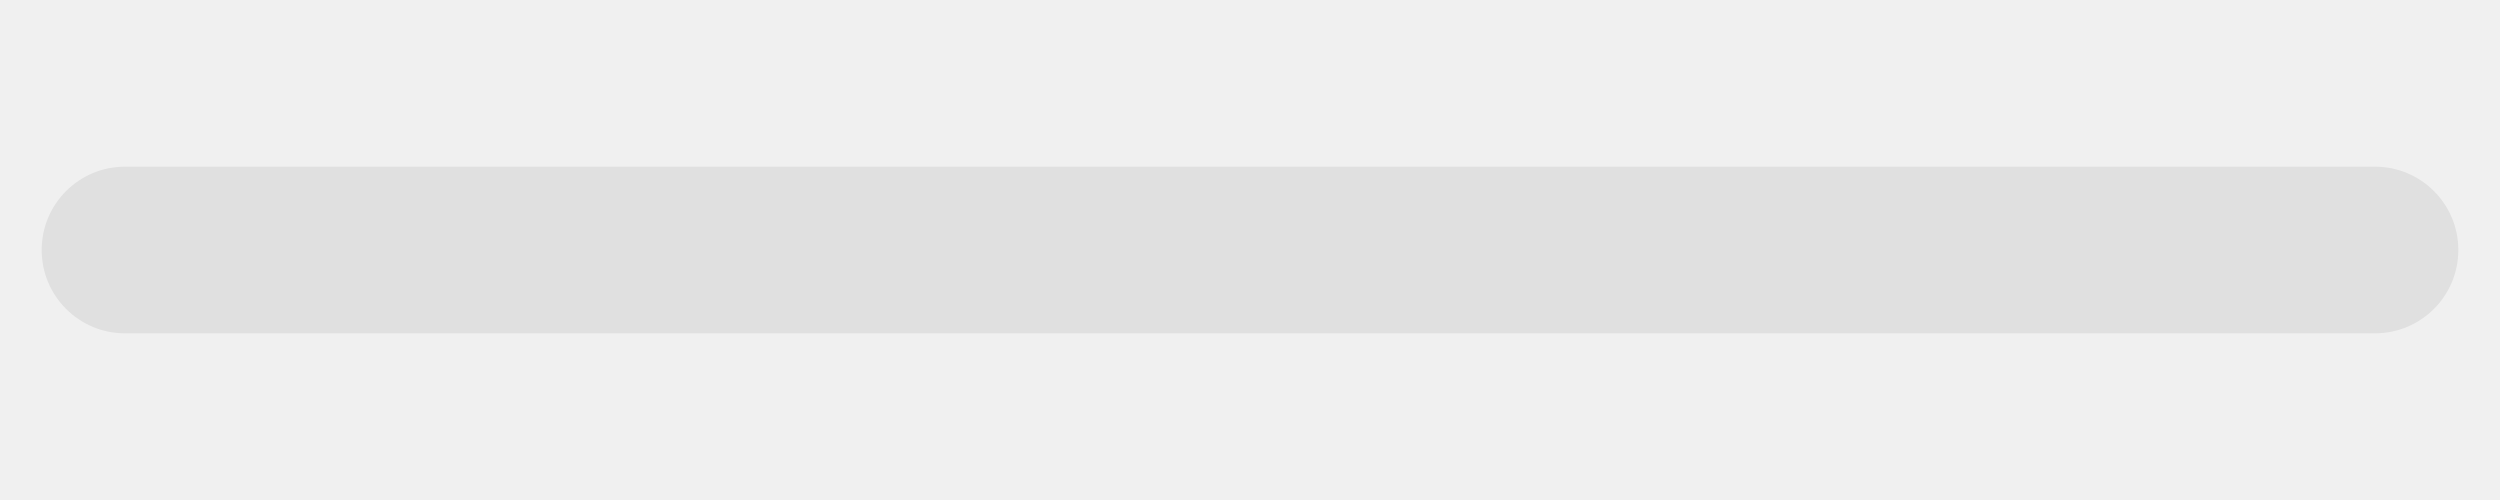
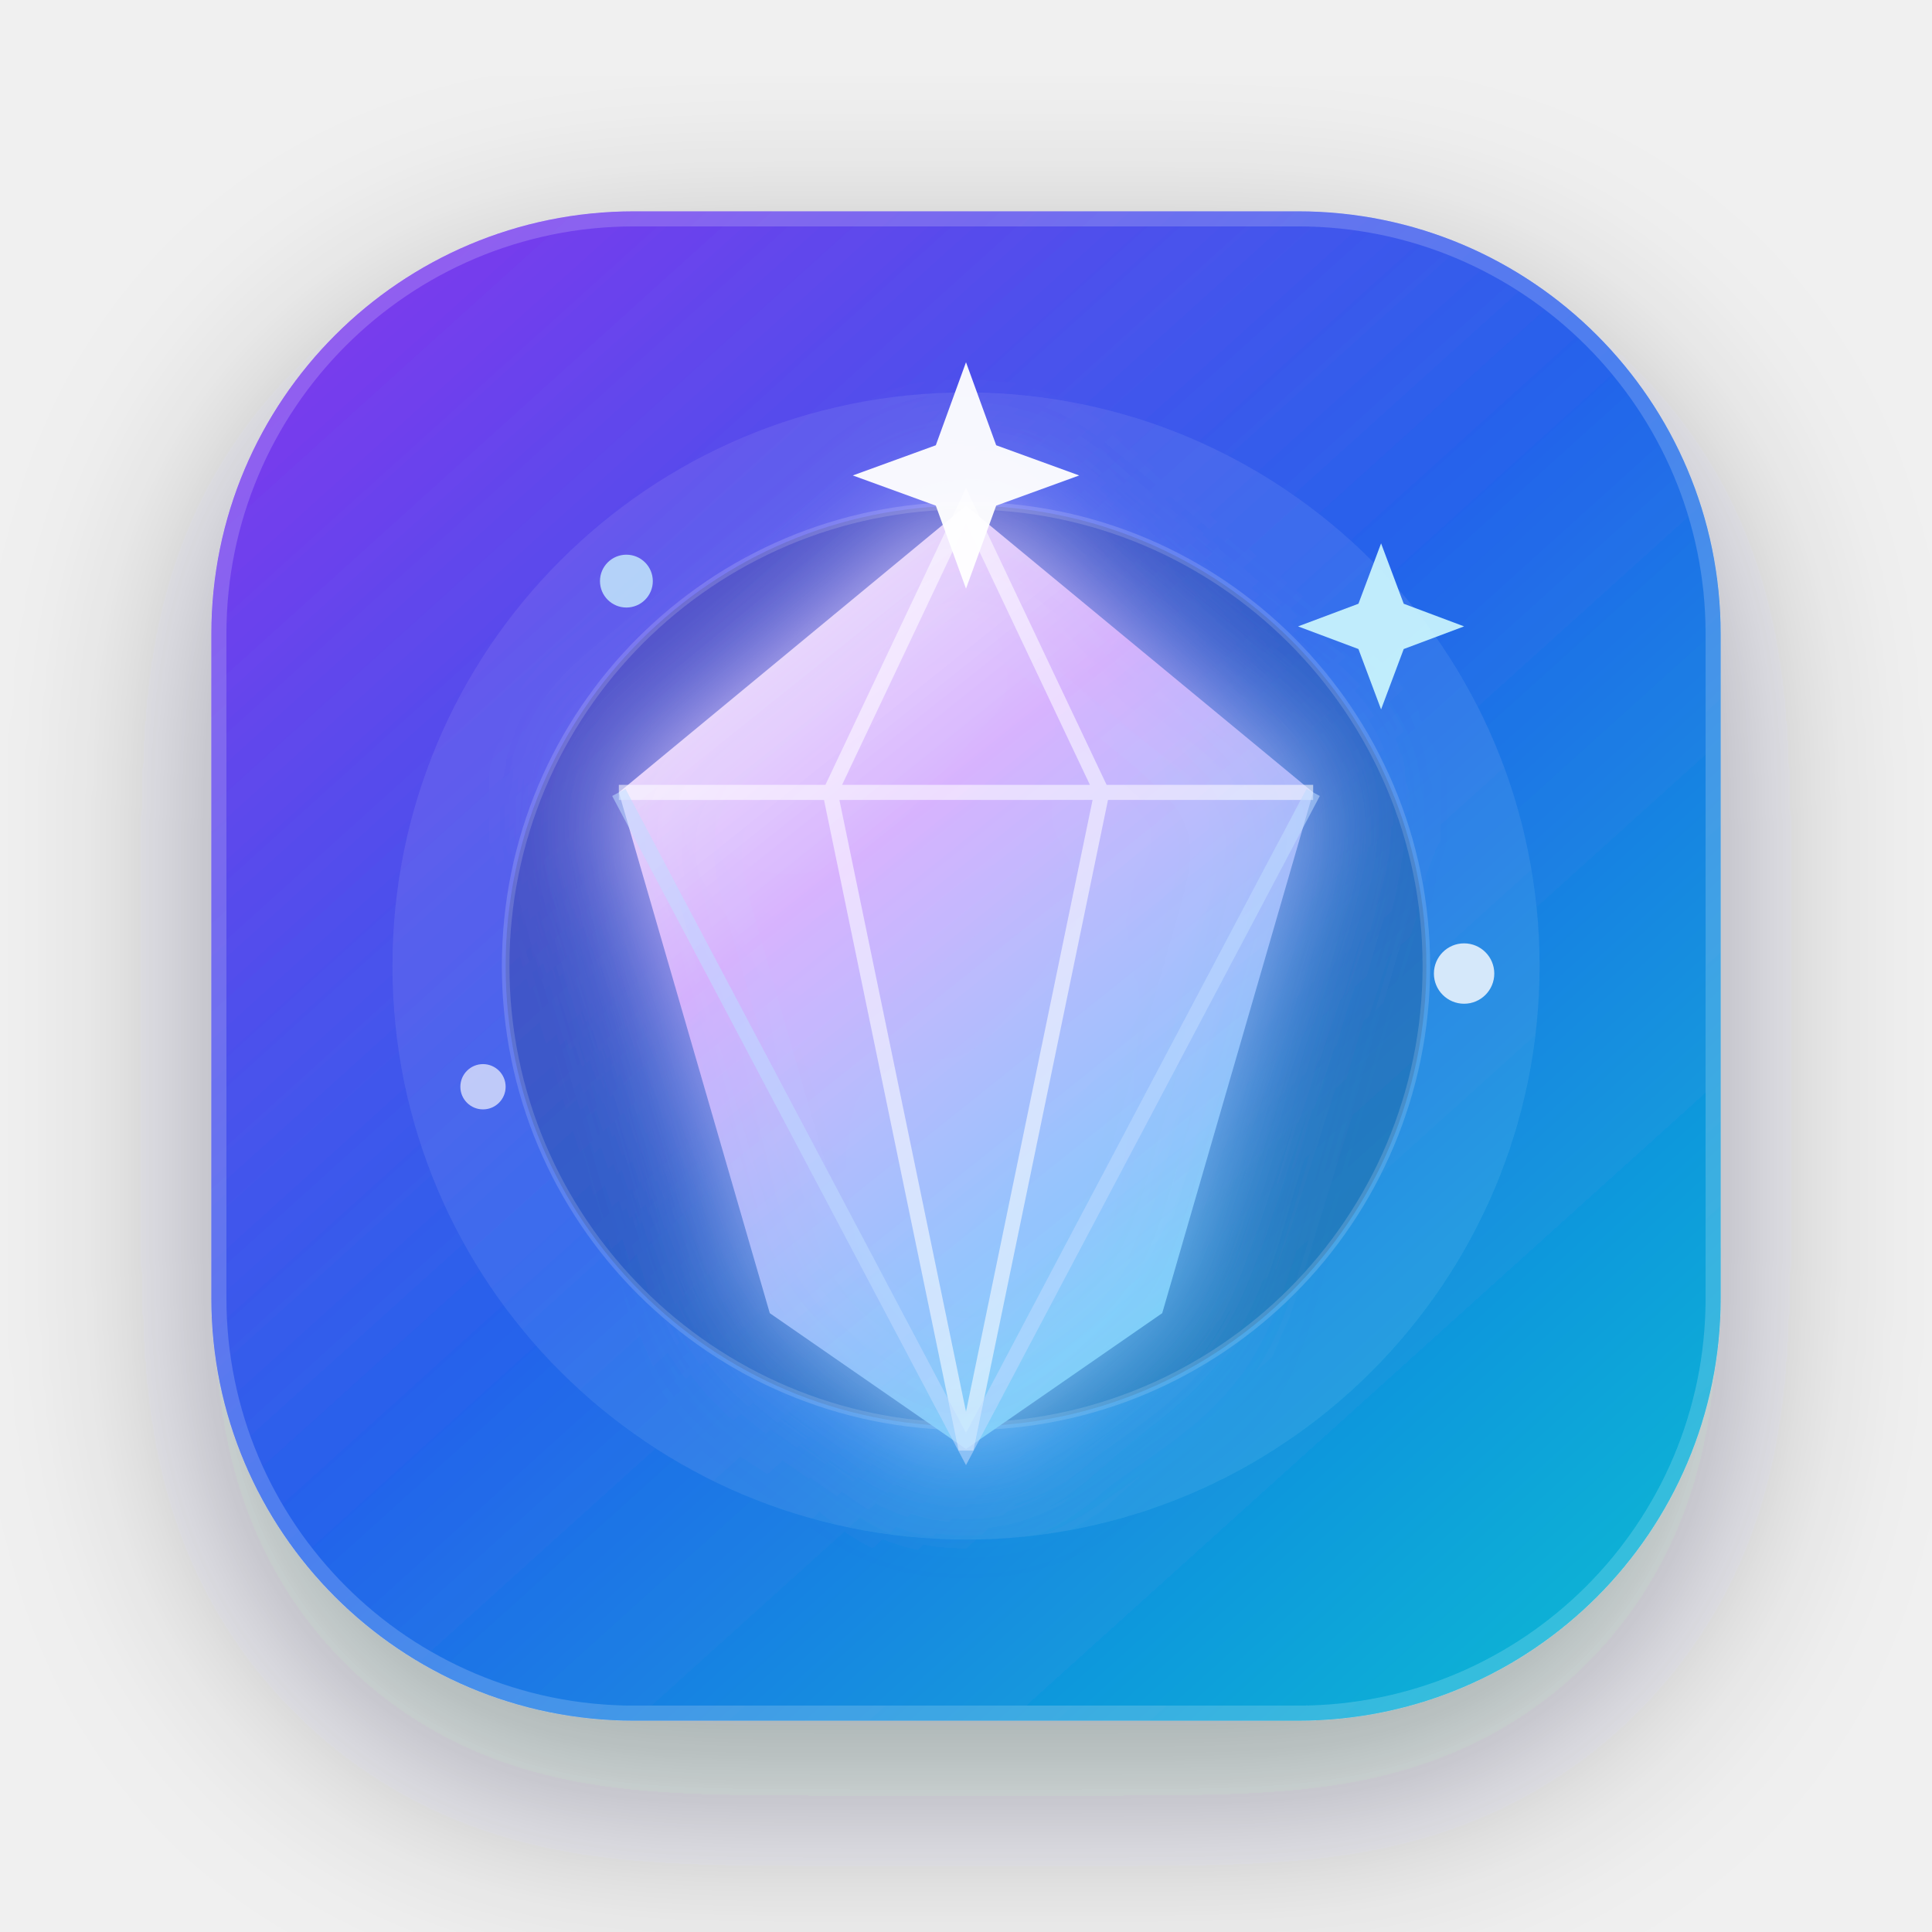
- <svg xmlns="http://www.w3.org/2000/svg" viewBox="0 0 120 24" width="120" height="24">
-   <rect x="2" y="8" width="116" height="8" rx="4" fill="#e0e0e0" />
-   <rect x="2" y="8" width="0" height="8" rx="4" fill="#42a5f5">
-     <animate attributeName="width" from="0" to="116" dur="2s" calcMode="spline" keyTimes="0;1" keySplines="0.4 0 0.2 1" fill="freeze" />
-   </rect>
+ <svg xmlns="http://www.w3.org/2000/svg" width="256" height="256" viewBox="0 0 256 256" fill="none">
+   <defs>
+     <linearGradient id="bg" x1="48" y1="36" x2="214" y2="220" gradientUnits="userSpaceOnUse">
+       <stop stop-color="#7C3AED" />
+       <stop offset="0.48" stop-color="#2563EB" />
+       <stop offset="1" stop-color="#06B6D4" />
+     </linearGradient>
+     <linearGradient id="gem" x1="82" y1="70" x2="178" y2="190" gradientUnits="userSpaceOnUse">
+       <stop stop-color="#FFFFFF" />
+       <stop offset="0.35" stop-color="#D8B4FE" />
+       <stop offset="0.7" stop-color="#93C5FD" />
+       <stop offset="1" stop-color="#67E8F9" />
+     </linearGradient>
+     <radialGradient id="shine" cx="0" cy="0" r="1" gradientTransform="translate(92 78) rotate(45) scale(110)">
+       <stop stop-color="white" stop-opacity=".9" />
+       <stop offset=".18" stop-color="white" stop-opacity=".25" />
+       <stop offset="1" stop-color="white" stop-opacity="0" />
+     </radialGradient>
+     <filter id="shadow" x="-40%" y="-40%" width="180%" height="180%">
+       <feDropShadow dx="0" dy="10" stdDeviation="14" flood-color="#111827" flood-opacity=".35" />
+     </filter>
+     <filter id="glow" x="-80%" y="-80%" width="260%" height="260%">
+       <feGaussianBlur stdDeviation="8" result="blur" />
+       <feMerge>
+         <feMergeNode in="blur" />
+         <feMergeNode in="SourceGraphic" />
+       </feMerge>
+     </filter>
+     <clipPath id="clip">
+       <rect x="28" y="28" width="200" height="200" rx="56" />
+     </clipPath>
+   </defs>
+   <style>
+     .float {
+     transform-origin: 128px 128px;
+     animation: float 3.2s ease-in-out infinite;
+     }
+     .pulse {
+     transform-origin: 128px 128px;
+     animation: pulse 2.4s ease-in-out infinite;
+     }
+     .spark {
+     transform-origin: 128px 128px;
+     animation: spin 5.5s linear infinite;
+     }
+     .spark2 {
+     transform-origin: 128px 128px;
+     animation: spinReverse 7s linear infinite;
+     }
+     .sweep {
+     animation: sweep 3.4s ease-in-out infinite;
+     }
+     @keyframes float {
+     0%,100% { transform: translateY(0px); }
+     50% { transform: translateY(-7px); }
+     }
+     @keyframes pulse {
+     0%,100% { transform: scale(1); opacity: .8; }
+     50% { transform: scale(1.055); opacity: 1; }
+     }
+     @keyframes spin {
+     to { transform: rotate(360deg); }
+     }
+     @keyframes spinReverse {
+     to { transform: rotate(-360deg); }
+     }
+     @keyframes sweep {
+     0% { transform: translateX(-150px) rotate(20deg); opacity: 0; }
+     20% { opacity: .9; }
+     55% { opacity: .55; }
+     80%,100% { transform: translateX(240px) rotate(20deg); opacity: 0; }
+     }
+   </style>
+   <g class="float" filter="url(#shadow)">
+     <rect x="28" y="28" width="200" height="200" rx="56" fill="url(#bg)" />
+     <rect x="29" y="29" width="198" height="198" rx="55" stroke="white" stroke-opacity=".18" stroke-width="2" />
+     <circle class="pulse" cx="128" cy="128" r="76" fill="#FFFFFF" fill-opacity=".08" />
+     <circle cx="128" cy="128" r="61" fill="#0F172A" fill-opacity=".18" stroke="white" stroke-opacity=".16" />
+     <g filter="url(#glow)">
+       <path d="M128 67L174 105L154 174L128 192L102 174L82 105L128 67Z" fill="url(#gem)" fill-opacity=".94" />
+       <path d="M82 105H174M128 67L110 105L128 192L146 105L128 67Z" stroke="white" stroke-opacity=".55" stroke-width="2" />
+       <path d="M82 105L128 192L174 105" stroke="#BFDBFE" stroke-opacity=".55" stroke-width="2" />
+     </g>
+     <g class="spark" fill="white">
+       <path d="M128 48L132 59L143 63L132 67L128 78L124 67L113 63L124 59L128 48Z" opacity=".95" />
+       <circle cx="194" cy="129" r="4" opacity=".8" />
+       <circle cx="64" cy="144" r="3" opacity=".65" />
+     </g>
+     <g class="spark2" fill="#CFFAFE">
+       <path d="M183 72L186 80L194 83L186 86L183 94L180 86L172 83L180 80L183 72Z" opacity=".9" />
+       <circle cx="83" cy="77" r="3.5" opacity=".75" />
+     </g>
+     <g clip-path="url(#clip)">
+       <rect class="sweep" x="22" y="12" width="42" height="240" rx="20" fill="url(#shine)" transform="rotate(20 22 12)" />
+     </g>
+   </g>
</svg>
